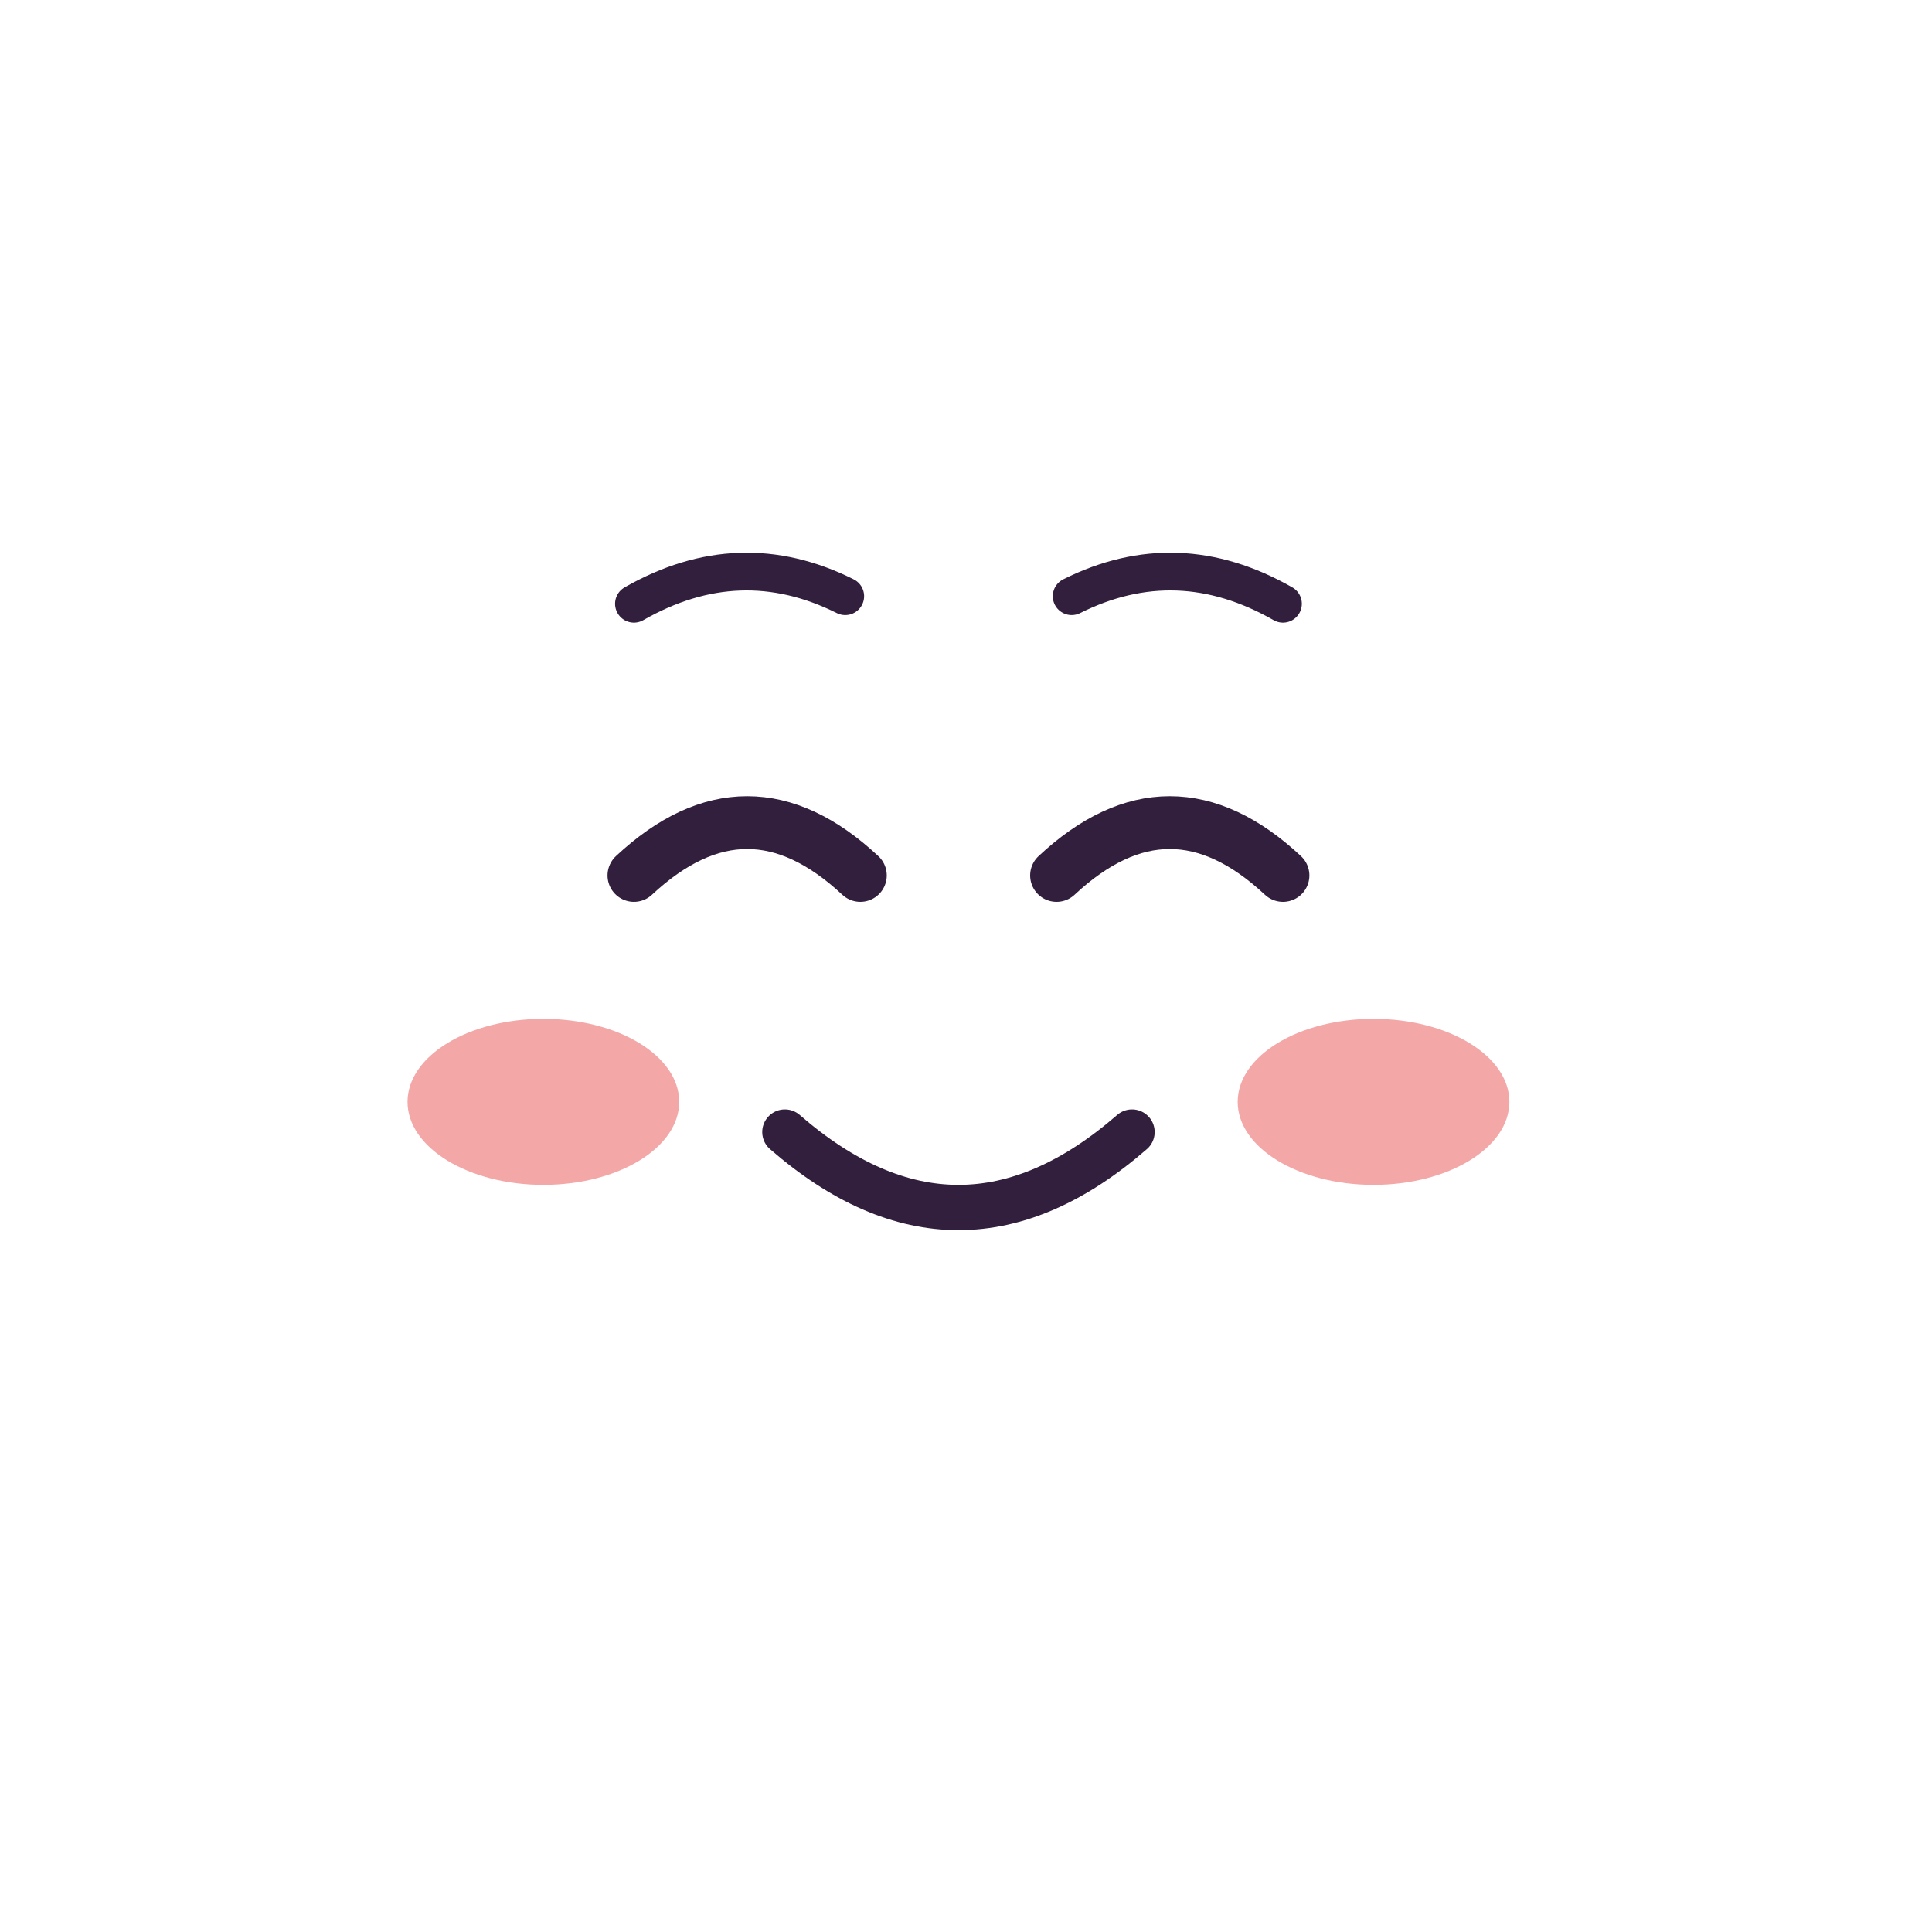
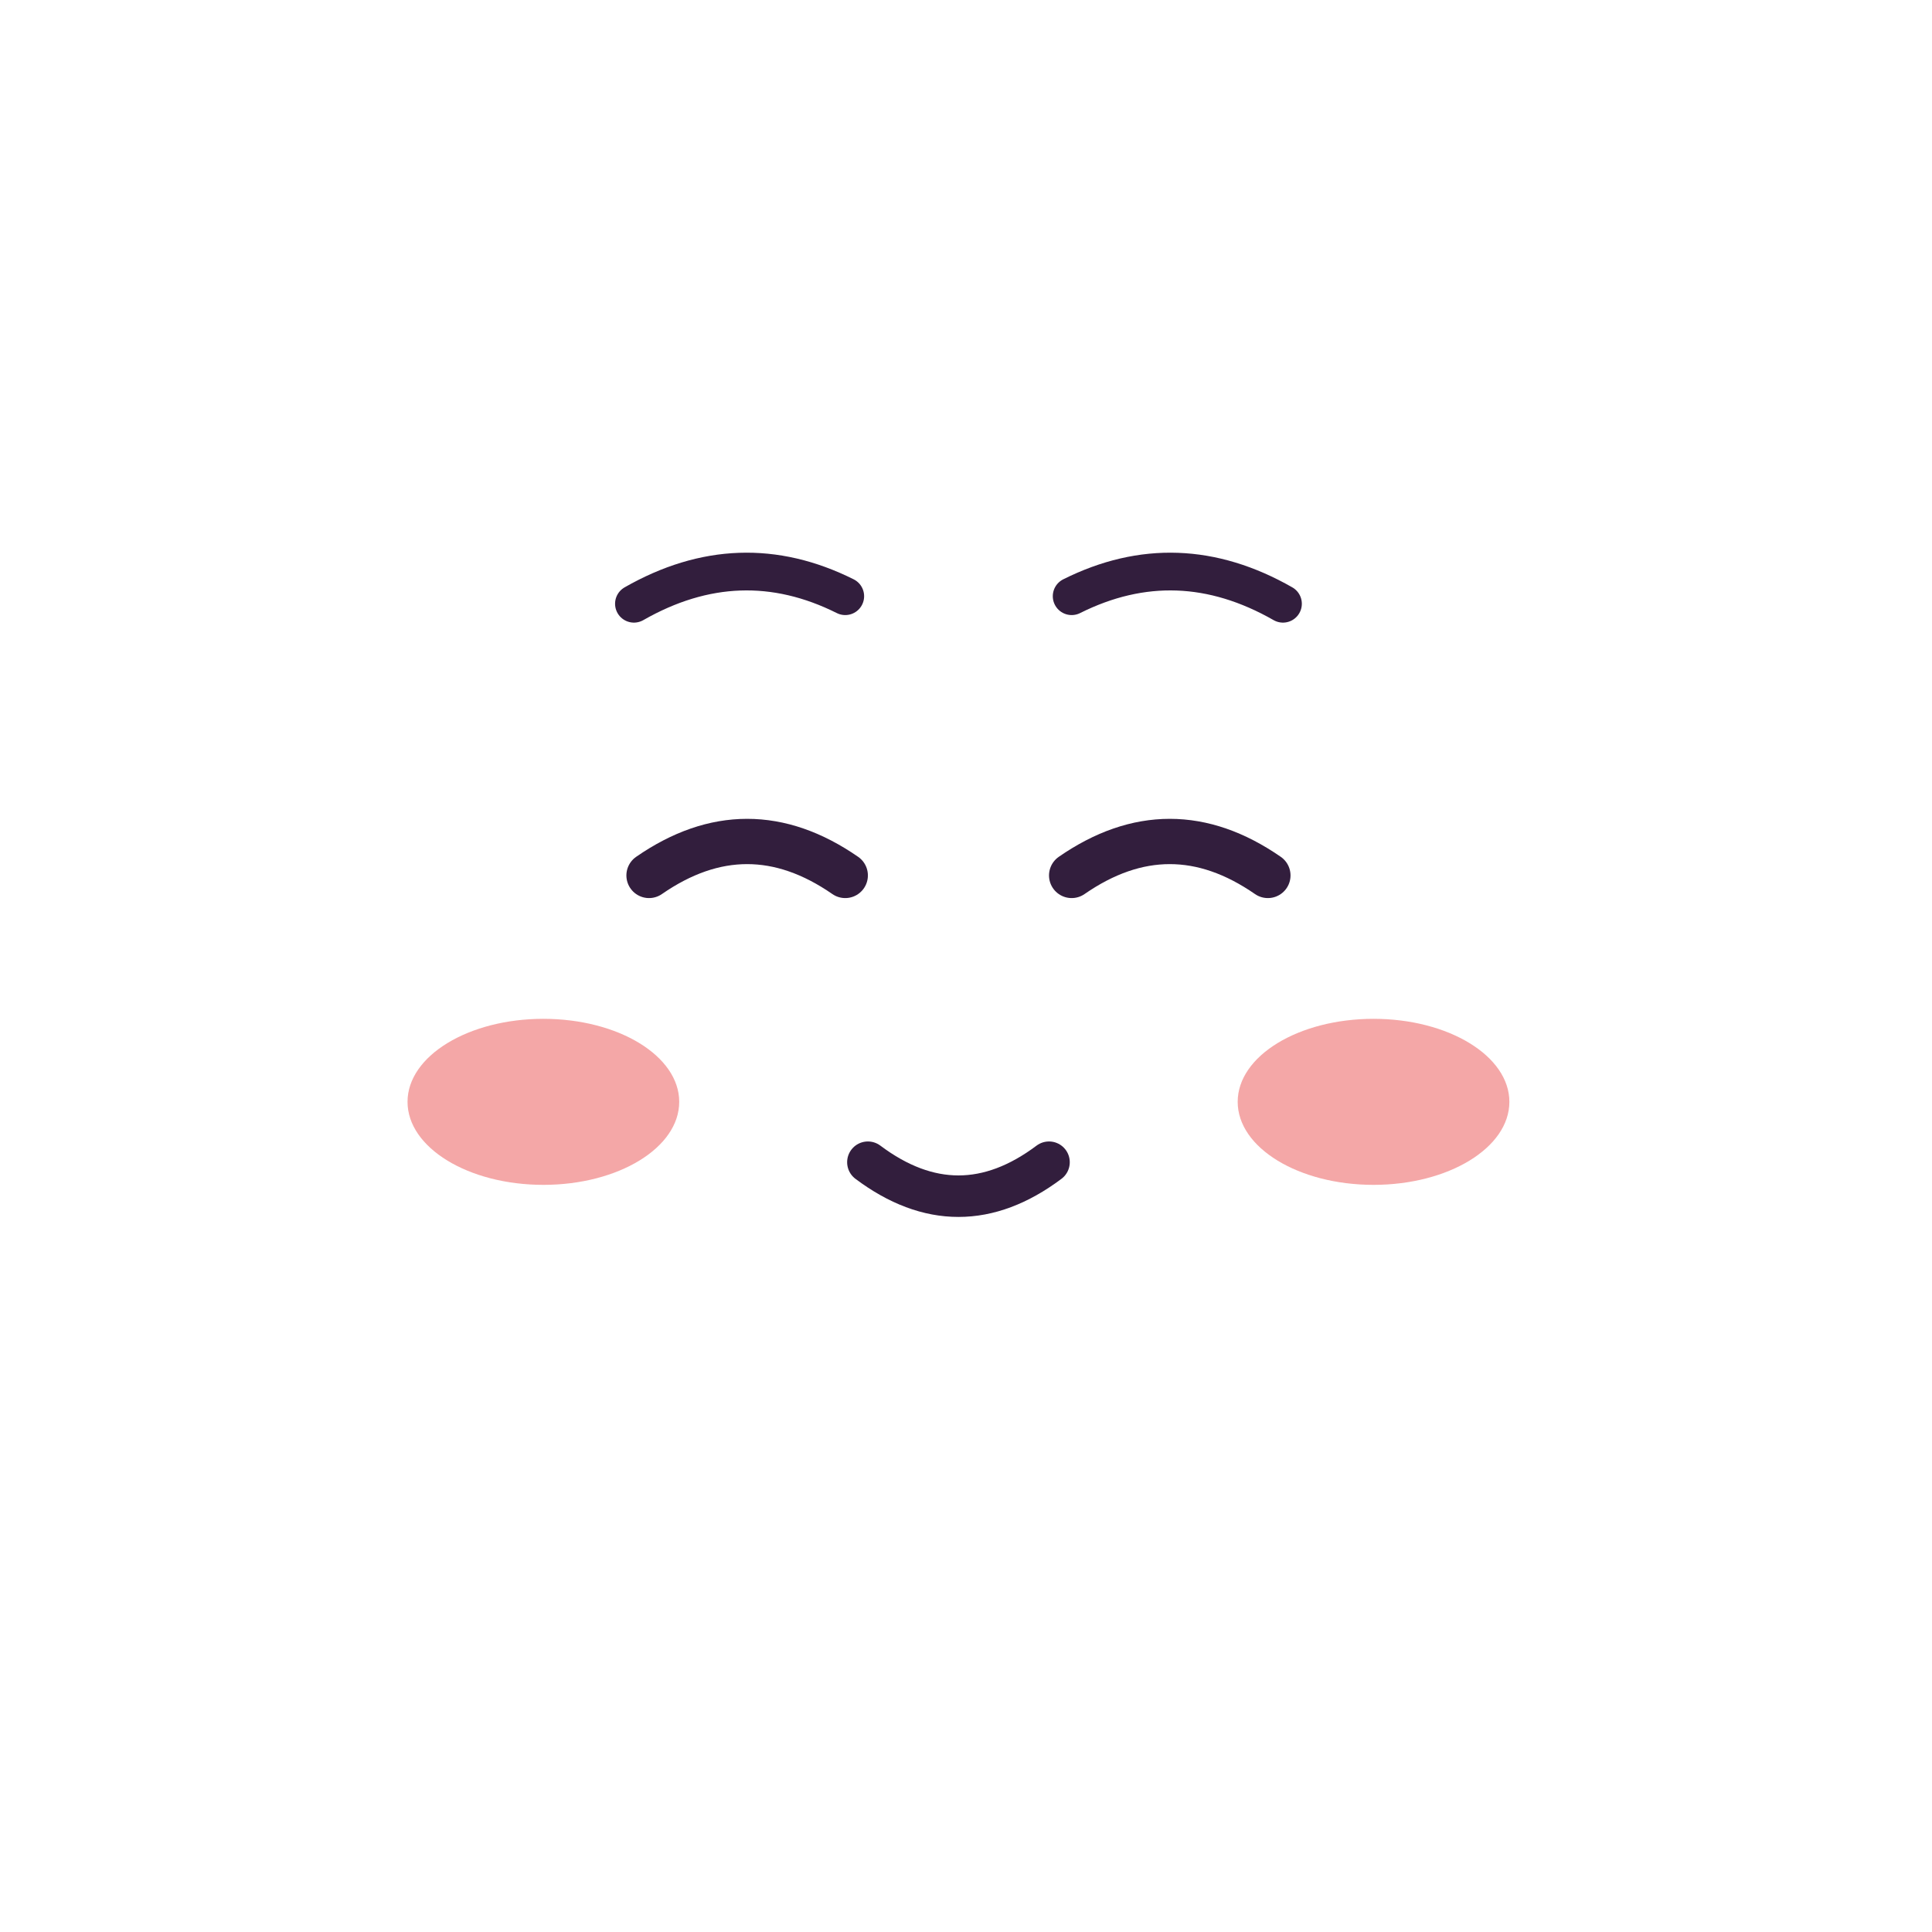
<svg xmlns="http://www.w3.org/2000/svg" width="256" height="256" viewBox="0 0 256 256">
  <g stroke="#321E3D" stroke-width="8" stroke-linecap="round" stroke-linejoin="round">
    <ellipse cx="72" cy="146" rx="18" ry="11" fill="#F08A8A" stroke="none" opacity=".75" />
    <ellipse cx="182" cy="146" rx="18" ry="11" fill="#F08A8A" stroke="none" opacity=".75" />
-     <path d="M 84 116 Q 99 102 114 116" fill="none" stroke-width="7" />
-     <path d="M 140 116 Q 155 102 170 116" fill="none" stroke-width="7" />
+     <path d="M 86 116 Q 99 107 112 116" fill="none" stroke-width="6" />
+     <path d="M 142 116 Q 155 107 168 116" fill="none" stroke-width="6" />
    <path d="M 84 80 Q 98 72 112 79" fill="none" stroke-width="5" />
    <path d="M 142 79 Q 156 72 170 80" fill="none" stroke-width="5" />
-     <path d="M 104 150 Q 127 170 150 150" fill="none" stroke-width="6" />
+     <path d="M 115 154 Q 127 163 139 154" fill="none" stroke-width="5.5" />
  </g>
</svg>
